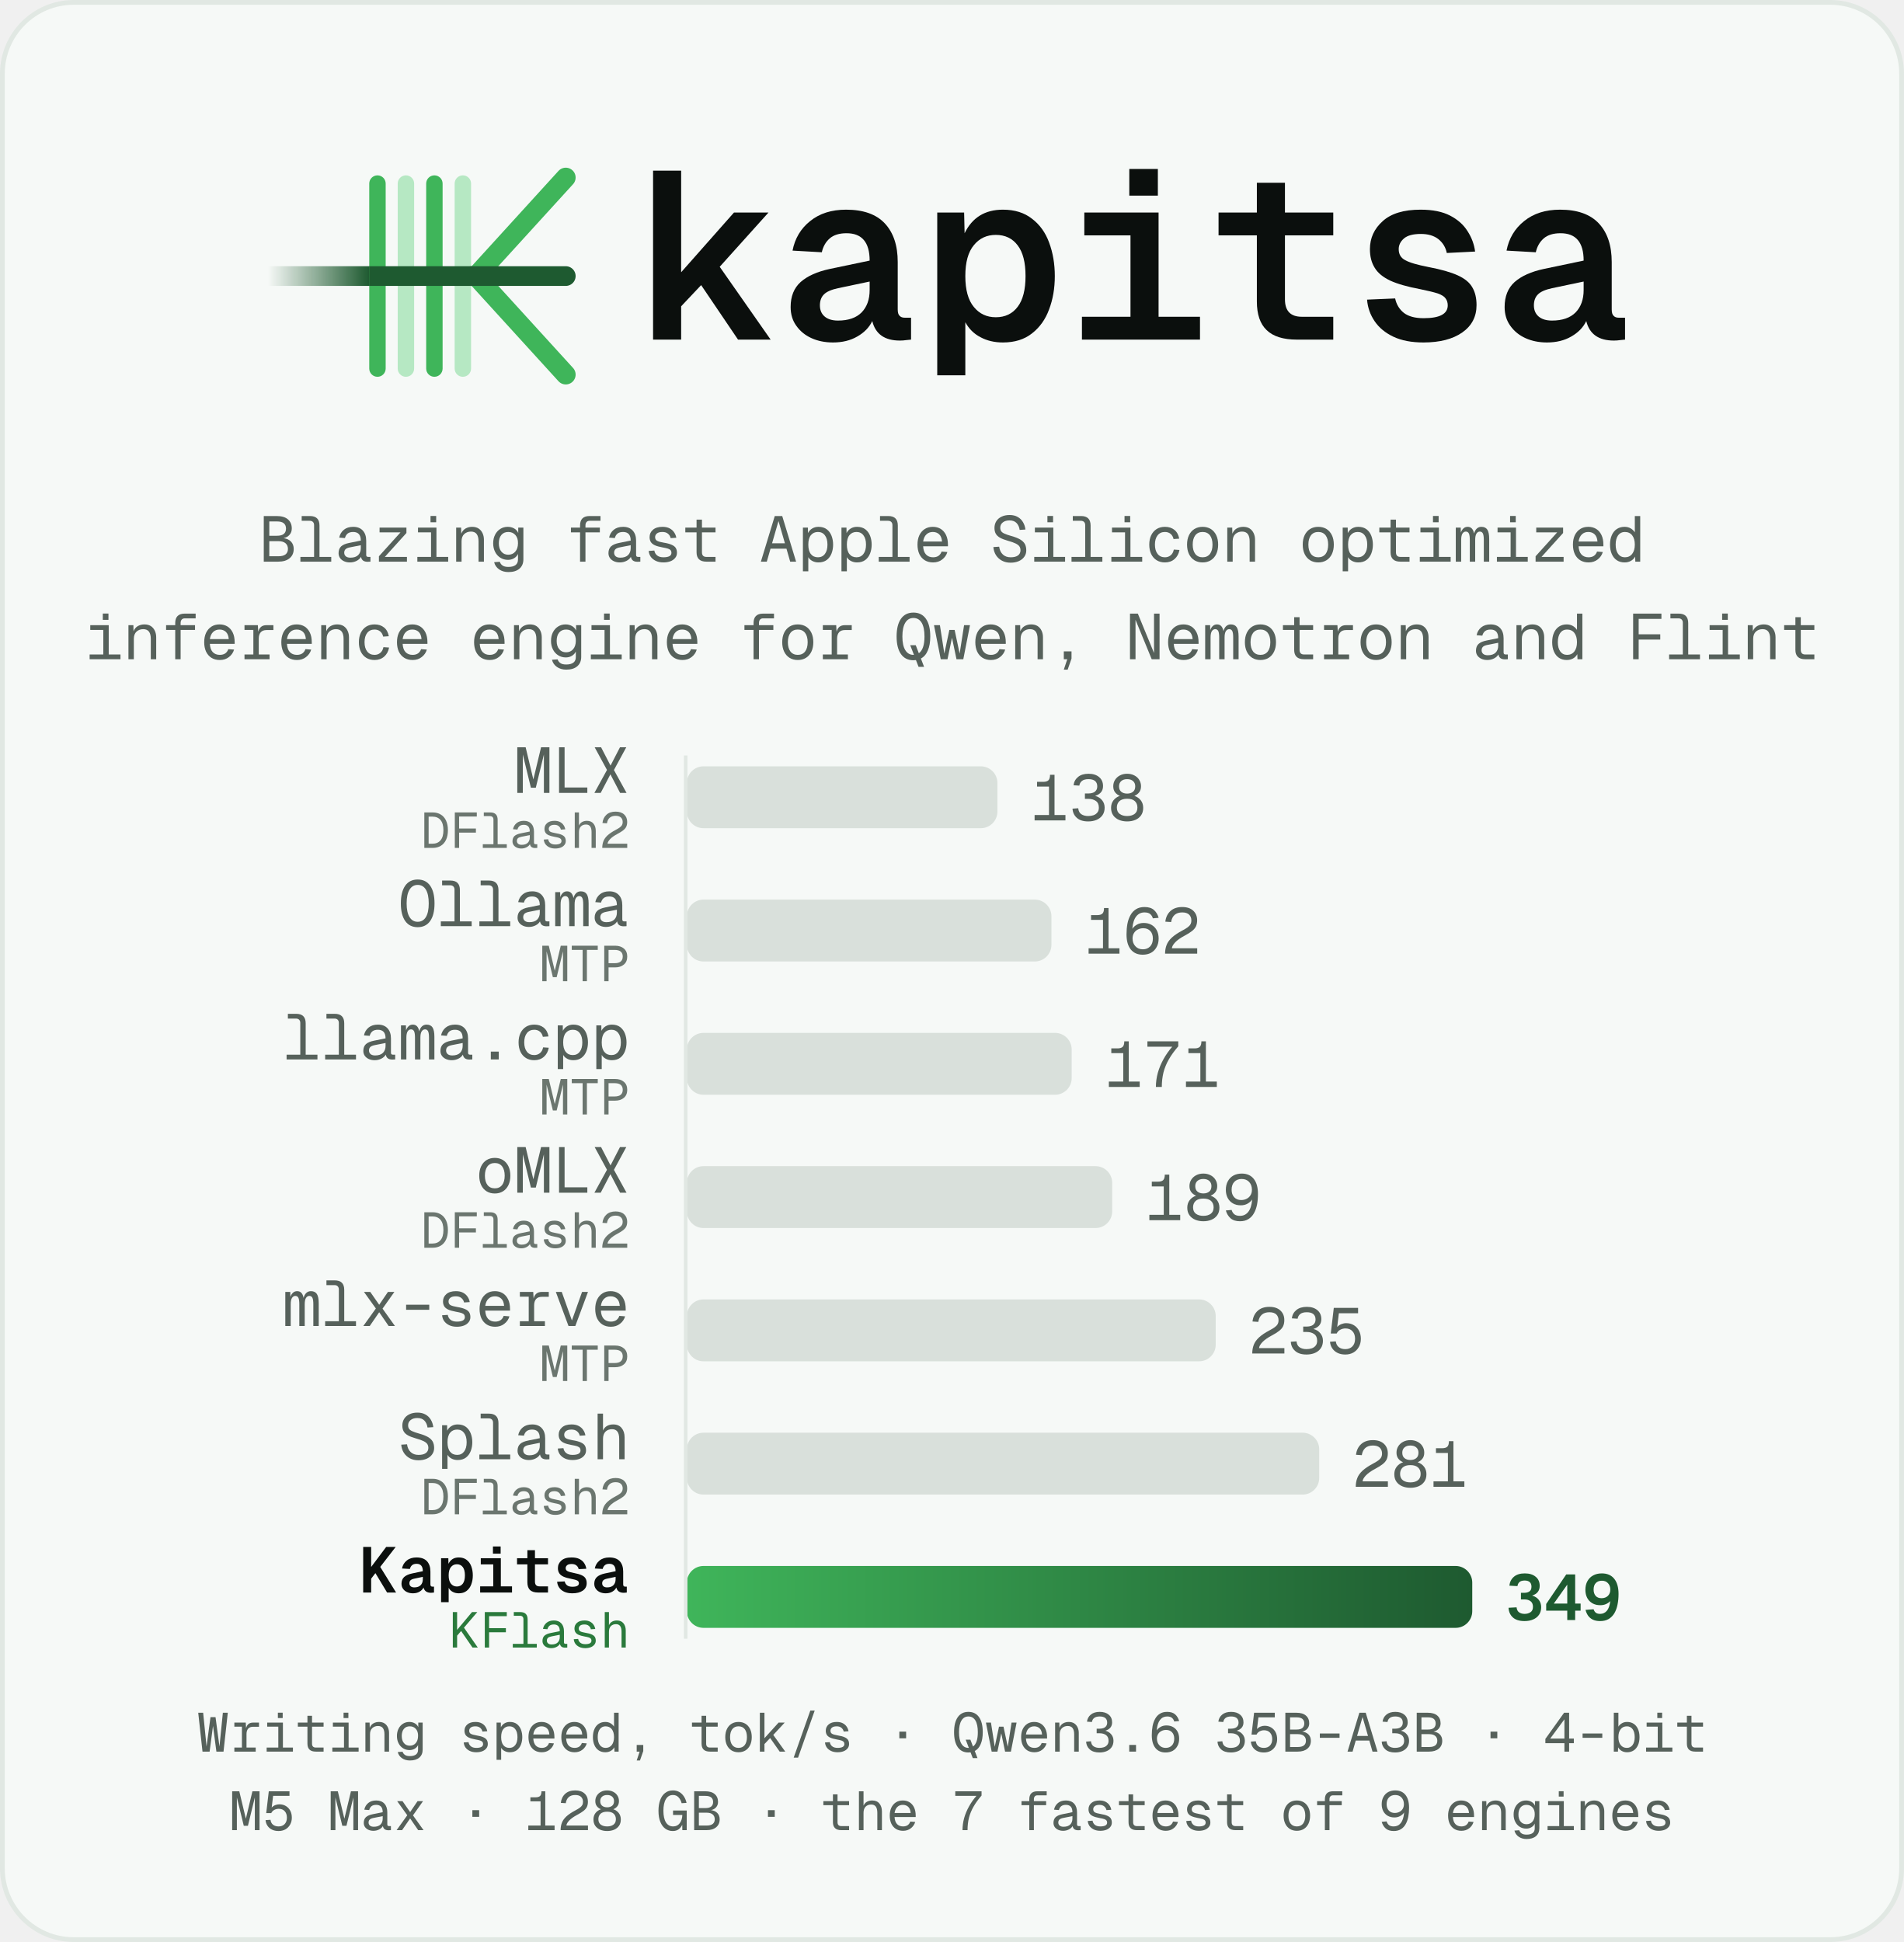
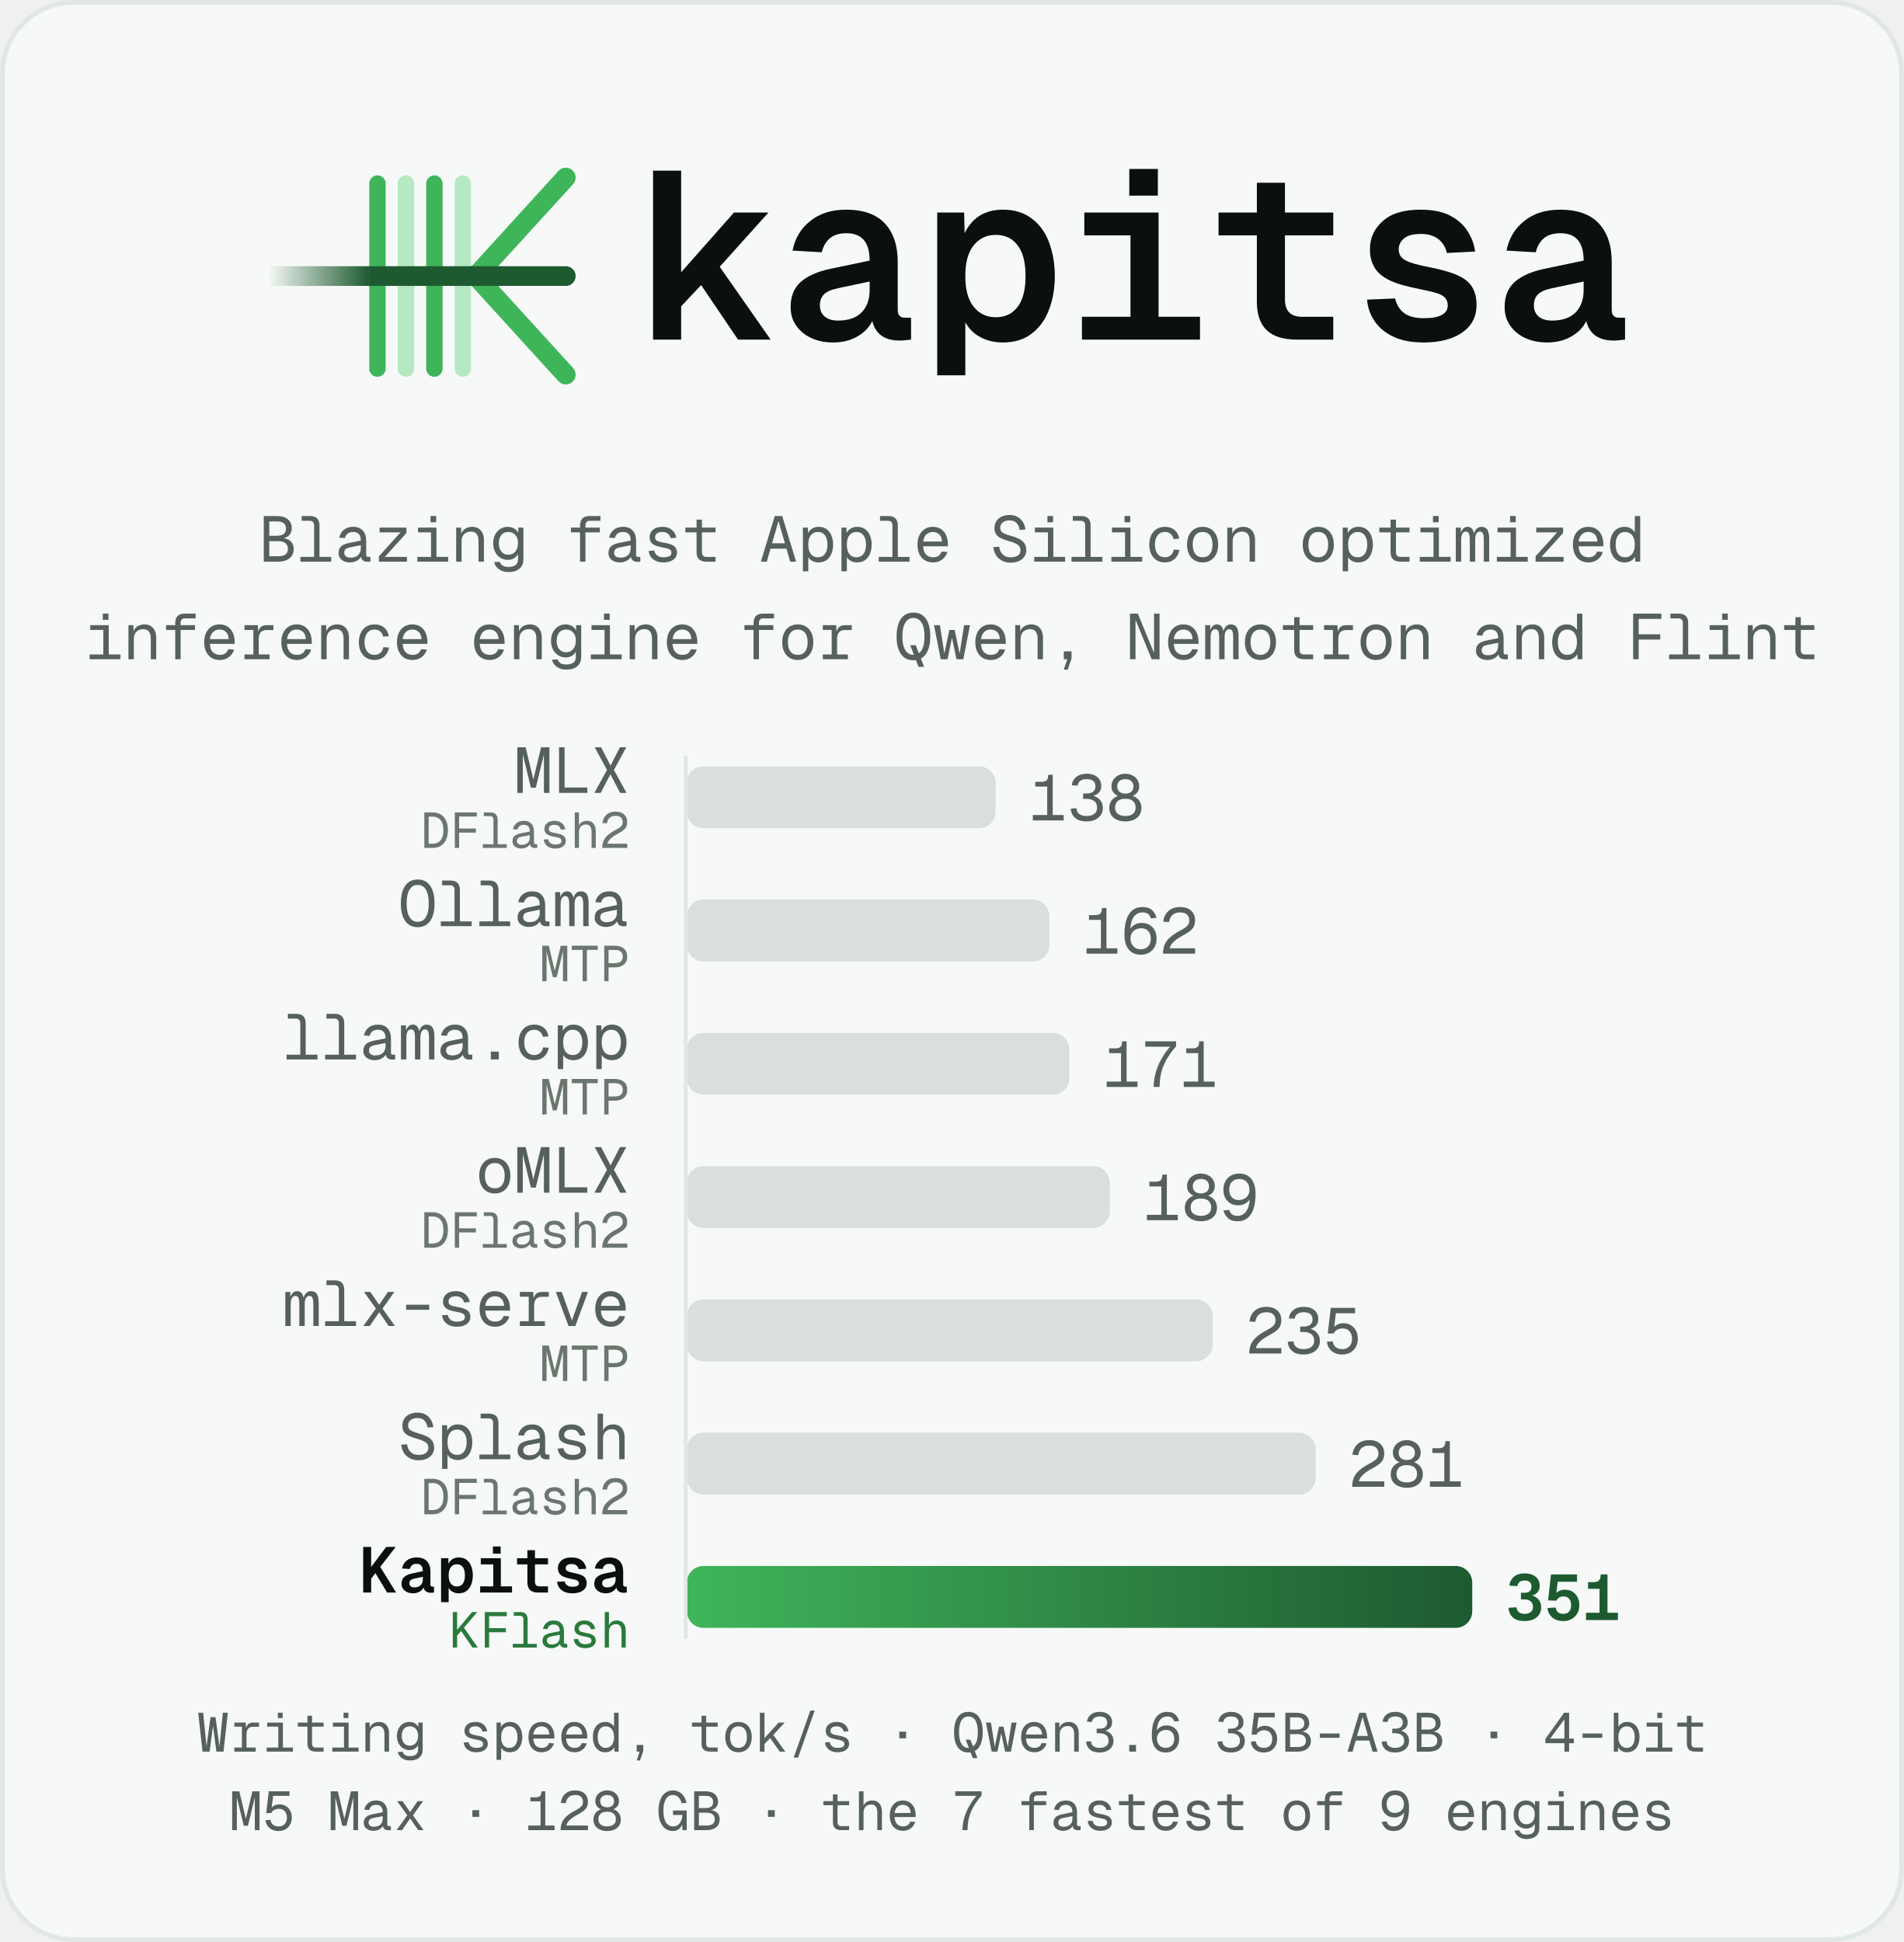
<svg xmlns="http://www.w3.org/2000/svg" width="800" height="816" viewBox="0 0 800 816" role="img" aria-labelledby="t d">
  <style>.f-bg{fill:#FFFFFF}.s-bg{stroke:#FFFFFF}.c-bg{stop-color:#FFFFFF}.f-card{fill:#F6F9F7}.s-card{stroke:#F6F9F7}.c-card{stop-color:#F6F9F7}.f-edge{fill:#E1E8E3}.s-edge{stroke:#E1E8E3}.c-edge{stop-color:#E1E8E3}.f-hi{fill:#1E5A30}.s-hi{stroke:#1E5A30}.c-hi{stop-color:#1E5A30}.f-main{fill:#3FB55A}.s-main{stroke:#3FB55A}.c-main{stop-color:#3FB55A}.f-dim{fill:#B6E8C3}.s-dim{stroke:#B6E8C3}.c-dim{stop-color:#B6E8C3}.f-text{fill:#0B0F0D}.s-text{stroke:#0B0F0D}.c-text{stop-color:#0B0F0D}.f-muted{fill:#56615B}.s-muted{stroke:#56615B}.c-muted{stop-color:#56615B}.f-bar{fill:#D9E0DB}.s-bar{stroke:#D9E0DB}.c-bar{stop-color:#D9E0DB}.f-rule{fill:#E1E8E3}.s-rule{stroke:#E1E8E3}.c-rule{stop-color:#E1E8E3}.f-method{fill:#6B766F}.s-method{stroke:#6B766F}.c-method{stop-color:#6B766F}.f-kmethod{fill:#2A7A3C}.s-kmethod{stroke:#2A7A3C}.c-kmethod{stop-color:#2A7A3C}@media (prefers-color-scheme:dark){.f-bg{fill:#0B0F0D}.s-bg{stroke:#0B0F0D}.c-bg{stop-color:#0B0F0D}.f-card{fill:#0B0F0D}.s-card{stroke:#0B0F0D}.c-card{stop-color:#0B0F0D}.f-edge{fill:#1F2924}.s-edge{stroke:#1F2924}.c-edge{stop-color:#1F2924}.f-hi{fill:#9DF0B0}.s-hi{stroke:#9DF0B0}.c-hi{stop-color:#9DF0B0}.f-main{fill:#3FB55A}.s-main{stroke:#3FB55A}.c-main{stop-color:#3FB55A}.f-dim{fill:#1E5A30}.s-dim{stroke:#1E5A30}.c-dim{stop-color:#1E5A30}.f-text{fill:#E8EEE9}.s-text{stroke:#E8EEE9}.c-text{stop-color:#E8EEE9}.f-muted{fill:#8A9690}.s-muted{stroke:#8A9690}.c-muted{stop-color:#8A9690}.f-bar{fill:#29332E}.s-bar{stroke:#29332E}.c-bar{stop-color:#29332E}.f-rule{fill:#1F2924}.s-rule{stroke:#1F2924}.c-rule{stop-color:#1F2924}.f-method{fill:#76827B}.s-method{stroke:#76827B}.c-method{stop-color:#76827B}.f-kmethod{fill:#3FB55A}.s-kmethod{stroke:#3FB55A}.c-kmethod{stop-color:#3FB55A}}</style>
  <defs>
    <linearGradient id="hnin" x1="0" x2="46.25" y1="0" y2="0" gradientUnits="userSpaceOnUse">
      <stop offset="0" class="c-hi" stop-opacity="0" />
      <stop offset="1" class="c-hi" />
    </linearGradient>
    <linearGradient id="hnk" x1="0" x2="1" y1="0" y2="0">
      <stop offset="0" class="c-main" />
      <stop offset="1" class="c-hi" />
    </linearGradient>
    <path id="gs0" d="m70 0v710h118v-427l222 251h145l-205-228 214-306h-137l-155 229-84-89v-140z" />
    <path id="gs1" d="m226-12q-50 0-90 18-40 18-64 52-24 33-24 79 0 67 42 105 43 38 123 55l167 35q0 115-97 115-46 0-71-22-25-22-33-58l-123 7q15 77 74 124 59 48 151 48 109 0 163-58 54-58 54-162v-199q0-20 8-27 7-8 22-8h26v-92q-6-1-20-2-13-2-27-2-96 0-116 82-19-40-63-65-43-25-102-25zm21 92q65 0 99 34 34 35 34 94v36l-133-28q-42-9-59-26-17-17-17-46 0-30 20-47 20-17 56-17z" />
    <path id="gs2" d="m64-150v684h113l2-87q48 99 161 99 74 0 122-38 49-37 72-100 24-64 24-141 0-77-24-140-23-63-72-101-48-38-122-38-53 0-94 22-41 21-64 63v-223zm246 244q59 0 92 44 33 43 33 129 0 86-33 129-33 44-92 44-57 0-92-43-36-43-36-130 0-87 36-130 35-43 92-43z" />
    <path id="gs3" d="m72 0v96h204v342h-194v96h312v-438h174v-96zm199 605v112h120v-112z" />
    <path id="gs4" d="m375 0q-86 0-127 40-41 39-41 120v278h-161v96h161v125h118v-125h203v-96h-203v-269q0-73 71-73h132v-96z" />
    <path id="gs5" d="m307-12q-75 0-126 24-51 24-79 65-28 41-32 91l118 5q8-38 37-61 29-22 83-22 101 0 101 54 0 17-9 29-8 12-33 21-25 8-74 18-80 15-126 36-46 22-65 54-20 32-20 78 0 70 54 118 53 48 159 48 76 0 124-25 48-25 73-65 26-40 32-86l-119-6q-7 35-35 58-28 22-74 22-49 0-71-19-22-19-22-45 0-32 27-46 26-15 98-29 79-15 123-35 44-20 61-50 18-30 18-75 0-73-60-115-60-42-163-42z" />
    <path id="gr6" d="m90 0v710h200q117 0 176-52 60-52 60-142 0-58-35-98-35-41-94-52 75-10 117-54 42-45 42-114 0-92-64-145-64-53-177-53zm86 403h118q74 0 108 29 34 29 34 82 0 54-34 83-34 29-108 29h-118zm0-319h140q77 0 114 30 36 30 36 84 0 57-38 89-38 32-112 32h-140z" />
    <path id="gr7" d="m60 0v74h213v494q0 32-18 50-18 18-50 18h-125v74h129q148 0 148-148v-488h183v-74z" />
    <path id="gr8" d="m230-12q-50 0-90 18-40 18-63 50-23 33-23 76 0 68 40 106 41 37 128 54l178 36q0 68-30 101-31 33-88 33-55 0-86-24-31-25-43-71l-89 7q15 75 72 122 56 46 146 46 96 0 149-58 53-57 53-158v-220q0-18 8-25 8-7 24-7h34v-74q-16-2-44-2-42 0-68 17-25 17-34 55l-1 5q-21-39-69-63-47-24-104-24zm8 74q81 0 122 41 40 41 40 107v46l-162-32q-54-10-75-30-21-21-21-54 0-37 26-58 25-20 70-20z" />
    <path id="gr9" d="m82 0v84l336 372h-326v74h418v-84l-336-372h344v-74z" />
    <path id="gra" d="m80 0v74h213v382h-203v74h287v-456h183v-74zm205 613v98h88v-98z" />
    <path id="grb" d="m84 0v530h77l2-95q21 54 67 81 47 26 102 26 61 0 102-27 40-27 61-73 21-45 21-101v-341h-84v317q0 74-29 113-29 38-89 38-61 0-104-38-42-39-42-113v-317z" />
    <path id="grc" d="m297-162q-85 0-145 42-60 42-77 112l88 6q12-37 43-58 30-22 91-22 72 0 111 29 38 29 38 87v86q-19-42-61-67-42-25-94-25-67 0-119 33-53 33-82 91-30 58-30 133 0 76 29 133 29 58 81 91 51 33 117 33 56 0 101-26 44-26 62-70v84h80v-494q0-93-62-146-61-52-171-52zm-2 270q68 0 109 48 41 47 42 129 2 82-40 129-42 48-111 48-70 0-109-48-38-47-38-129 0-82 40-129 39-48 107-48z" />
    <path id="grd" d="m212 0v456h-142v74h142v34q0 71 36 108 37 38 112 38h170v-74h-170q-31 0-48-20-16-19-16-52v-34h224v-74h-224v-456z" />
    <path id="gre" d="m310-12q-69 0-119 24-50 24-79 64-28 41-32 91l88 6q8-49 44-77 35-28 98-28 59 0 92 17 32 17 32 53 0 23-11 38-11 15-41 26-30 10-88 20-77 14-120 34-44 21-62 52-18 31-18 74 0 69 52 114 52 46 149 46 66 0 111-24 44-23 70-62 26-38 34-84l-88-6q-9 42-42 69-32 27-86 27-58 0-86-23-28-23-28-57 0-40 30-57 30-17 102-29 82-13 127-34 45-20 63-50 18-30 18-74 0-47-28-80-27-34-74-52-48-18-108-18z" />
    <path id="grf" d="m378 0q-153 0-153 146v310h-175v74h175v124h84v-124h211v-74h-211v-310q0-72 69-72h142v-74z" />
    <path id="gr10" d="m26 0l216 710h116l216-710h-92l-58 202h-248l-58-202zm274 632l-100-346h200z" />
    <path id="gr11" d="m80-150v680h78l1-85q24 47 67 72 42 25 96 25 79 0 130-39 50-39 74-102 24-63 24-136 0-73-24-136-24-63-74-102-51-39-130-39-52 0-94 22-43 22-64 60v-220zm234 218q69 0 108 52 40 52 40 145 0 93-40 145-39 52-108 52-69 0-110-50-40-49-40-147 0-97 40-147 40-50 110-50z" />
    <path id="gr12" d="m306-12q-75 0-130 34-54 34-84 96-29 63-29 147 0 84 29 146 30 62 84 97 53 34 126 34 69 0 122-32 53-33 83-95 30-62 30-151v-25h-386q5-85 45-128 41-43 110-43 52 0 86 24 33 25 46 65l90-7q-21-71-80-116-58-46-142-46zm-155 325h294q-6 77-45 113-39 36-98 36-61 0-100-38-40-37-51-111z" />
    <path id="gr13" d="m311-16q-75 0-133 31-58 31-93 85-35 55-41 127l90 6q11-79 58-122 46-43 121-43 74 0 113 28 40 29 40 81 0 34-16 59-15 24-58 46-42 21-125 44-74 21-119 46-46 26-66 62-21 37-21 90 0 60 29 106 28 45 81 70 53 26 126 26 73 0 125-30 52-29 82-80 31-51 39-116l-90-6q-9 65-47 106-39 42-111 42-66 0-105-32-39-31-39-82 0-33 15-54 14-22 51-38 37-17 104-36 87-24 139-54 51-30 74-71 22-41 22-100 0-56-31-99-31-44-86-68-55-24-128-24z" />
    <path id="gr14" d="m314-12q-74 0-129 34-55 34-85 96-30 63-30 147 0 84 30 146 30 62 85 97 55 34 129 34 89 0 148-48 58-47 74-136l-88-6q-12 53-48 82-35 28-86 28-73 0-114-52-42-53-42-145 0-92 42-145 41-52 114-52 51 0 88 30 38 30 50 90l88-6q-16-88-76-141-61-53-150-53z" />
    <path id="gr15" d="m300-12q-73 0-128 34-54 34-84 96-30 63-30 147 0 85 30 147 30 62 84 96 55 34 128 34 73 0 128-34 54-34 84-96 30-62 30-147 0-84-30-147-30-62-84-96-55-34-128-34zm0 80q73 0 114 52 40 53 40 145 0 92-40 145-41 52-114 52-73 0-114-52-40-53-40-145 0-92 40-145 41-52 114-52z" />
    <path id="gr16" d="m40 0v530h77l2-78q14 42 41 66 26 24 64 24 79 0 99-99l1-6q13 49 42 77 30 28 72 28 64 0 93-44 29-44 29-146v-352h-84v340q0 71-15 100-15 28-47 28-31 0-52-31-20-31-20-99v-338h-84v340q0 68-14 98-15 30-48 30-31 0-52-31-20-31-20-99v-338z" />
    <path id="gr17" d="m267-12q-70 0-121 34-51 34-78 96-28 62-28 147 0 85 28 147 27 62 78 96 51 34 121 34 56 0 98-26 42-27 61-60v254h84v-710h-76l-3 79q-23-43-66-67-43-24-98-24zm5 80q72 0 113 53 41 53 41 144 0 92-41 145-41 52-115 52-65 0-104-52-38-53-38-145 0-91 38-144 39-53 106-53z" />
    <path id="gr18" d="m90 0v74h138v382h-138v74h208l6-103q25 103 127 103h109v-76h-108q-58 0-89-34-31-35-31-100v-246h168v-74z" />
    <path id="gr19" d="m300-16q-126 0-194 96-68 96-68 274 0 179 68 276 68 96 194 96 126 0 194-96 68-97 68-276 0-131-38-218-37-88-108-125l50-130h-86l-41 106q-19-3-39-3zm0 84q4 0 8 0l-58 150h86l48-125q88 63 88 261 0 140-44 214-45 74-128 74-82 0-127-74-45-74-45-214 0-139 45-212 45-74 127-74z" />
    <path id="gr1a" d="m125 0l-105 530h92l69-442 78 368h82l78-368 69 442h92l-104-530h-106l-70 334-70-334z" />
    <path id="gr1b" d="m240-162l54 162h-54v122h120v-112l-60-172z" />
    <path id="gr1c" d="m70 0v710h122l252-613v613h86v-710h-122l-252 613v-613z" />
    <path id="gr1d" d="m100 0v710h440v-82h-354v-240h336v-82h-336v-306z" />
    <path id="gr1e" d="m262 80l-126 517v-597h-86v710h130l120-501 120 501h130v-710h-86v597l-126-517z" />
    <path id="gr1f" d="m100 0v710h86v-626h354v-84z" />
    <path id="gr20" d="m50 0l196 357-192 353h100l147-285 147 285h98l-192-354 196-356h-100l-151 289-151-289z" />
    <path id="gr21" d="m90 0v710h168q92 0 160-42 69-41 106-120 38-80 38-194 0-114-38-193-37-79-106-120-68-41-160-41zm86 84h77q104 0 161 68 58 67 58 202 0 135-58 204-57 68-161 68h-77z" />
    <path id="gr22" d="m100 0v710h84v-263q21 49 63 72 42 23 96 23 86 0 131-56 46-56 46-145v-341h-84v317q0 151-111 151-64 0-103-39-38-39-38-113v-316z" />
    <path id="gr23" d="m50 0q0 75 24 136 23 60 82 115 60 55 166 111 49 26 79 48 30 22 44 47 14 25 14 61 0 55-35 90-36 34-107 34-75 0-119-39-43-39-54-111l-90 6q12 104 80 166 68 62 183 62 110 0 171-57 61-57 61-149 0-54-18-94-18-39-61-73-42-34-116-73-96-51-146-103-49-52-52-93h394v-84z" />
    <path id="gr24" d="m60 0v84h224v442h-186v74h96q57 0 82 25 24 25 24 85h70v-626h170v-84z" />
    <path id="gr25" d="m294-16q-115 0-177 56-62 55-67 143l89 6q6-65 49-93 42-28 106-28 43 0 81 12 38 13 61 42 24 28 24 76 0 71-46 104-46 33-115 33h-56v84h56q37 0 68 11 31 11 49 36 19 24 19 64 0 55-35 84-35 28-101 28-67 0-101-27-35-27-42-74l-90 6q10 80 70 129 60 50 163 50 104 0 165-52 61-51 61-140 0-114-123-152 69-19 108-68 40-48 40-116 0-68-33-116-33-48-91-73-58-25-132-25z" />
    <path id="gr26" d="m300-16q-70 0-127 24-57 24-90 71-33 47-33 116 0 69 37 117 37 48 100 70-47 19-75 56-28 36-28 93 0 56 28 100 28 44 76 69 49 26 112 26 63 0 112-26 49-25 76-69 28-44 28-100 0-57-28-93-28-37-75-56 63-22 100-70 37-48 37-117 0-69-33-116-33-47-89-71-57-24-128-24zm0 433q57 0 92 29 34 28 34 85 0 51-34 81-33 30-92 30-58 0-92-30-34-30-34-81 0-57 34-85 35-29 92-29zm0-349q70 0 115 32 45 33 45 100 0 62-40 100-40 37-120 37-79 0-120-37-40-38-40-100 0-67 45-100 45-32 115-32z" />
    <path id="gr27" d="m300-16q-126 0-194 96-68 96-68 274 0 179 68 276 68 96 194 96 126 0 194-96 68-97 68-276 0-178-68-274-68-96-194-96zm0 84q83 0 128 74 44 73 44 212 0 140-44 214-45 74-128 74-82 0-127-74-45-74-45-214 0-139 45-212 45-74 127-74z" />
    <path id="gr28" d="m257 0v626h-217v84h520v-84h-217v-626z" />
    <path id="gr29" d="m90 0v710h216q111 0 178-58 66-57 66-159 0-102-66-159-67-58-178-58h-130v-276zm86 360h120q84 0 124 34 40 35 40 99 0 65-40 99-40 34-124 34h-120z" />
    <path id="gr2a" d="m302-16q-120 0-186 82-66 82-66 234 0 88 14 165 15 77 48 135 32 59 86 92 53 34 132 34 95 0 147-46 52-47 73-122l-90-8q-12 42-42 67-29 25-88 25-80 0-129-62-49-62-60-186l-1-7q26 39 72 65 45 26 106 26 70 0 122-30 52-30 81-84 29-55 29-128 0-78-32-134-31-57-86-88-56-30-130-30zm2 84q70 0 113 44 43 45 43 124 0 74-40 117-41 43-108 43-48 0-86-20-38-19-60-55-22-36-22-85 0-73 44-120 43-48 116-48z" />
    <path id="gr2b" d="m238 0v122h124v-122z" />
    <path id="gr2c" d="m192 0q0 110 30 220 31 109 88 212 57 103 136 194h-386v84h480v-78q-89-102-146-202-57-99-84-204-26-106-26-226z" />
    <path id="gr2d" d="m298 726q120 0 186-82 66-82 66-234 0-88-14-165-15-77-48-135-32-59-86-92-53-34-132-34-94 0-146 46-53 47-74 122l90 8q12-42 42-67 30-25 88-25 80 0 129 62 49 62 60 186l1 7q-26-39-72-65-45-26-106-26-70 0-122 30-52 30-81 84-29 55-29 128 0 78 32 134 31 57 87 88 56 30 129 30zm-2-84q-70 0-113-44-43-44-43-124 0-73 40-116 41-44 108-44 48 0 86 20 38 19 60 55 22 36 22 85 0 74-43 121-43 47-117 47z" />
    <path id="gr2e" d="m54 0l195 272-185 258h98l139-200 136 200h100l-184-260 193-270h-98l-147 214-147-214z" />
    <path id="gr2f" d="m120 252v79h360v-79z" />
    <path id="gr30" d="m247 0l-197 530h92l158-444 158 444h92l-197-530z" />
    <path id="gr31" d="m298-16q-69 0-120 25-52 25-82 70-31 45-36 104l90 6q8-60 48-91 39-30 100-30 69 0 110 42 42 43 42 118 0 75-40 118-39 44-110 44-42 0-80-20-39-21-56-59h-92l47 399h378v-84h-299l-26-214q26 30 64 45 38 15 76 15 68 0 120-32 51-31 80-86 28-55 28-126 0-71-31-126-31-56-85-87-55-31-126-31z" />
    <path id="gs32" d="m52 0v710h124v-312l234 312h148l-241-311 247-399h-140l-182 302-66-86v-216z" />
    <path id="gr33" d="m60 0v710h86v-356l298 356h106l-267-312 277-398h-106l-228 331-80-93v-238z" />
    <path id="gs34" d="m295-16q-120 0-182 57-62 57-67 150l125 7q6-56 41-79 34-23 84-23 54 0 92 26 38 25 38 84 0 58-36 86-36 29-96 29h-55v103h55q46 0 78 22 31 22 31 73 0 48-27 72-28 24-78 24-54 0-81-23-27-24-32-64l-126 7q10 87 71 139 61 52 169 52 107 0 169-52 63-51 63-142 0-114-118-151 67-19 104-67 37-47 37-114 0-68-32-116-33-49-91-74-58-26-136-26z" />
-     <path id="gs35" d="m360 0v146h-328v104l312 460h139v-454h85v-110h-85v-146zm-210 256h210v295z" />
-     <path id="gs36" d="m298 726q126 0 193-84 67-83 67-236 0-89-16-166-15-76-49-134-34-57-89-90-54-32-132-32-68 0-114 22-46 23-74 62-27 40-40 90l126 10q9-32 32-52 23-20 70-20 63 0 104 48 41 47 53 151-26-28-65-46-39-18-91-18-70 0-122 30-52 30-81 84-28 54-28 126 0 78 32 135 32 58 90 89 57 31 134 31zm1-114q-60 0-95-36-34-35-34-102 0-61 32-98 32-36 91-36 61 0 99 36 38 37 38 99 0 58-35 97-35 40-96 40z" />
+     <path id="gs35" d="m299-16q-73 0-127 26-53 27-84 73-31 46-36 104l128 8q13-99 119-99 56 0 89 35 32 35 32 100 0 65-32 101-32 36-88 36-36 0-66-18-30-19-43-49l-129 5 45 404h405v-114h-301l-21-172q26 24 60 36 33 13 70 13 70 0 121-31 51-32 79-86 28-55 28-125 0-73-32-129-31-55-87-86-56-32-130-32z" />
+     <path id="gs36" d="m52 0v114h210v372h-178v104h84q60 0 86 27 26 27 26 93h106v-596h162v-114z" />
    <path id="gr37" d="m108 0l-78 710h90l62-617 72 537h92l72-537 62 617h90l-78-710h-130l-62 469-62-469z" />
    <path id="gr38" d="m90 0v710h84v-465l258 285h112l-209-225 219-305h-102l-174 248-104-110v-138z" />
    <path id="gr39" d="m108-110l304 860h80l-304-860z" />
    <path id="gr3a" d="m238 243v122h124v-122z" />
    <path id="gr3b" d="m388 0v154h-348v78l342 478h92v-472h86v-84h-86v-154zm-260 238h260v352z" />
    <path id="gr3c" d="m333-12q-55 0-98 24-43 24-66 67l-3-79h-76v710h84v-254q19 33 61 60 42 26 98 26 70 0 121-34 51-34 78-96 28-62 28-147 0-85-28-147-27-62-78-96-51-34-121-34zm-5 80q67 0 106 53 38 53 38 144 0 92-38 145-39 52-104 52-73 0-114-52-42-53-42-145 0-91 41-144 41-53 113-53z" />
    <path id="gr3d" d="m298-16q-75 0-134 42-58 41-92 124-34 82-34 204 0 115 32 198 31 83 90 128 59 46 142 46 65 0 116-29 50-29 84-81 34-51 49-118l-90-6q-17 66-57 108-39 42-102 42-83 0-128-75-46-75-46-213 0-137 46-212 47-74 132-74 76 0 120 58 45 59 48 151h-170v82h250v-359h-80l-2 98q-25-52-66-83-42-31-108-31z" />
  </defs>
  <rect x="1" y="1" width="798" height="814" rx="30" class="f-card s-edge" stroke-width="2" />
  <g transform="translate(112.6 70) scale(0.92)" fill="none">
    <path d="M0 50H46.75" stroke="url(#hnin)" stroke-width="9" />
    <rect x="46.25" y="4" width="7.5" height="92" rx="3.75" class="f-main" />
    <rect x="59.25" y="4" width="7.5" height="92" rx="3.75" class="f-dim" />
    <rect x="72.25" y="4" width="7.5" height="92" rx="3.75" class="f-main" />
    <rect x="85.25" y="4" width="7.5" height="92" rx="3.75" class="f-dim" />
    <path d="M46.25 50H95" class="s-hi" stroke-width="9" />
    <path d="M95 50L136 5M95 50L136 95" class="s-main" stroke-width="9" stroke-linecap="round" />
    <path d="M93 50H136" class="s-hi" stroke-width="9" stroke-linecap="round" />
  </g>
  <g transform="translate(267.4 142.7) scale(0.1 -0.1)" class="f-text">
    <use href="#gs0" />
    <use href="#gs1" x="600" />
    <use href="#gs2" x="1200" />
    <use href="#gs3" x="1800" />
    <use href="#gs4" x="2400" />
    <use href="#gs5" x="3000" />
    <use href="#gs1" x="3600" />
  </g>
  <g transform="translate(108.4 236) scale(0.027 -0.027)" class="f-muted">
    <use href="#gr6" />
    <use href="#gr7" x="600" />
    <use href="#gr8" x="1200" />
    <use href="#gr9" x="1800" />
    <use href="#gra" x="2400" />
    <use href="#grb" x="3000" />
    <use href="#grc" x="3600" />
    <use href="#grd" x="4800" />
    <use href="#gr8" x="5400" />
    <use href="#gre" x="6000" />
    <use href="#grf" x="6600" />
    <use href="#gr10" x="7800" />
    <use href="#gr11" x="8400" />
    <use href="#gr11" x="9000" />
    <use href="#gr7" x="9600" />
    <use href="#gr12" x="10200" />
    <use href="#gr13" x="11400" />
    <use href="#gra" x="12000" />
    <use href="#gr7" x="12600" />
    <use href="#gra" x="13200" />
    <use href="#gr14" x="13800" />
    <use href="#gr15" x="14400" />
    <use href="#grb" x="15000" />
    <use href="#gr15" x="16200" />
    <use href="#gr11" x="16800" />
    <use href="#grf" x="17400" />
    <use href="#gra" x="18000" />
    <use href="#gr16" x="18600" />
    <use href="#gra" x="19200" />
    <use href="#gr9" x="19800" />
    <use href="#gr12" x="20400" />
    <use href="#gr17" x="21000" />
  </g>
  <g transform="translate(35.5 277) scale(0.027 -0.027)" class="f-muted">
    <use href="#gra" />
    <use href="#grb" x="600" />
    <use href="#grd" x="1200" />
    <use href="#gr12" x="1800" />
    <use href="#gr18" x="2400" />
    <use href="#gr12" x="3000" />
    <use href="#grb" x="3600" />
    <use href="#gr14" x="4200" />
    <use href="#gr12" x="4800" />
    <use href="#gr12" x="6000" />
    <use href="#grb" x="6600" />
    <use href="#grc" x="7200" />
    <use href="#gra" x="7800" />
    <use href="#grb" x="8400" />
    <use href="#gr12" x="9000" />
    <use href="#grd" x="10200" />
    <use href="#gr15" x="10800" />
    <use href="#gr18" x="11400" />
    <use href="#gr19" x="12600" />
    <use href="#gr1a" x="13200" />
    <use href="#gr12" x="13800" />
    <use href="#grb" x="14400" />
    <use href="#gr1b" x="15000" />
    <use href="#gr1c" x="16200" />
    <use href="#gr12" x="16800" />
    <use href="#gr16" x="17400" />
    <use href="#gr15" x="18000" />
    <use href="#grf" x="18600" />
    <use href="#gr18" x="19200" />
    <use href="#gr15" x="19800" />
    <use href="#grb" x="20400" />
    <use href="#gr8" x="21600" />
    <use href="#grb" x="22200" />
    <use href="#gr17" x="22800" />
    <use href="#gr1d" x="24000" />
    <use href="#gr7" x="24600" />
    <use href="#gra" x="25200" />
    <use href="#grb" x="25800" />
    <use href="#grf" x="26400" />
  </g>
-   <rect x="288.6" y="322" width="130.49" height="26" rx="7" class="f-bar" />
+   <rect x="288.6" y="322" width="129.74" height="26" rx="7" class="f-bar" />
  <g transform="translate(216 333.16) scale(0.027 -0.027)" class="f-muted">
    <use href="#gr1e" />
    <use href="#gr1f" x="600" />
    <use href="#gr20" x="1200" />
  </g>
  <g transform="translate(176.4 356.28) scale(0.021 -0.021)" class="f-method">
    <use href="#gr21" />
    <use href="#gr1d" x="600" />
    <use href="#gr7" x="1200" />
    <use href="#gr8" x="1800" />
    <use href="#gre" x="2400" />
    <use href="#gr22" x="3000" />
    <use href="#gr23" x="3600" />
  </g>
-   <g transform="translate(433.09 344.72) scale(0.027 -0.027)" class="f-muted">
+   <g transform="translate(432.34 344.72) scale(0.027 -0.027)" class="f-muted">
    <use href="#gr24" />
    <use href="#gr25" x="600" />
    <use href="#gr26" x="1200" />
  </g>
-   <rect x="288.6" y="378" width="153.18" height="26" rx="7" class="f-bar" />
+   <rect x="288.6" y="378" width="152.31" height="26" rx="7" class="f-bar" />
  <g transform="translate(167.4 389.16) scale(0.027 -0.027)" class="f-muted">
    <use href="#gr27" />
    <use href="#gr7" x="600" />
    <use href="#gr7" x="1200" />
    <use href="#gr8" x="1800" />
    <use href="#gr16" x="2400" />
    <use href="#gr8" x="3000" />
  </g>
  <g transform="translate(226.8 412.28) scale(0.021 -0.021)" class="f-method">
    <use href="#gr1e" />
    <use href="#gr28" x="600" />
    <use href="#gr29" x="1200" />
  </g>
-   <g transform="translate(455.78 400.72) scale(0.027 -0.027)" class="f-muted">
+   <g transform="translate(454.91 400.72) scale(0.027 -0.027)" class="f-muted">
    <use href="#gr24" />
    <use href="#gr2a" x="600" />
    <use href="#gr23" x="1200" />
  </g>
-   <rect x="288.6" y="434" width="161.69" height="26" rx="7" class="f-bar" />
+   <rect x="288.6" y="434" width="160.77" height="26" rx="7" class="f-bar" />
  <g transform="translate(118.8 445.16) scale(0.027 -0.027)" class="f-muted">
    <use href="#gr7" />
    <use href="#gr7" x="600" />
    <use href="#gr8" x="1200" />
    <use href="#gr16" x="1800" />
    <use href="#gr8" x="2400" />
    <use href="#gr2b" x="3000" />
    <use href="#gr14" x="3600" />
    <use href="#gr11" x="4200" />
    <use href="#gr11" x="4800" />
  </g>
  <g transform="translate(226.8 468.28) scale(0.021 -0.021)" class="f-method">
    <use href="#gr1e" />
    <use href="#gr28" x="600" />
    <use href="#gr29" x="1200" />
  </g>
-   <g transform="translate(464.29 456.72) scale(0.027 -0.027)" class="f-muted">
+   <g transform="translate(463.37 456.72) scale(0.027 -0.027)" class="f-muted">
    <use href="#gr24" />
    <use href="#gr2c" x="600" />
    <use href="#gr24" x="1200" />
  </g>
-   <rect x="288.6" y="490" width="178.71" height="26" rx="7" class="f-bar" />
+   <rect x="288.6" y="490" width="177.69" height="26" rx="7" class="f-bar" />
  <g transform="translate(199.8 501.16) scale(0.027 -0.027)" class="f-muted">
    <use href="#gr15" />
    <use href="#gr1e" x="600" />
    <use href="#gr1f" x="1200" />
    <use href="#gr20" x="1800" />
  </g>
  <g transform="translate(176.4 524.28) scale(0.021 -0.021)" class="f-method">
    <use href="#gr21" />
    <use href="#gr1d" x="600" />
    <use href="#gr7" x="1200" />
    <use href="#gr8" x="1800" />
    <use href="#gre" x="2400" />
    <use href="#gr22" x="3000" />
    <use href="#gr23" x="3600" />
  </g>
-   <g transform="translate(481.31 512.72) scale(0.027 -0.027)" class="f-muted">
+   <g transform="translate(480.29 512.72) scale(0.027 -0.027)" class="f-muted">
    <use href="#gr24" />
    <use href="#gr26" x="600" />
    <use href="#gr2d" x="1200" />
  </g>
-   <rect x="288.6" y="546" width="222.21" height="26" rx="7" class="f-bar" />
+   <rect x="288.6" y="546" width="220.94" height="26" rx="7" class="f-bar" />
  <g transform="translate(118.8 557.16) scale(0.027 -0.027)" class="f-muted">
    <use href="#gr16" />
    <use href="#gr7" x="600" />
    <use href="#gr2e" x="1200" />
    <use href="#gr2f" x="1800" />
    <use href="#gre" x="2400" />
    <use href="#gr12" x="3000" />
    <use href="#gr18" x="3600" />
    <use href="#gr30" x="4200" />
    <use href="#gr12" x="4800" />
  </g>
  <g transform="translate(226.8 580.28) scale(0.021 -0.021)" class="f-method">
    <use href="#gr1e" />
    <use href="#gr28" x="600" />
    <use href="#gr29" x="1200" />
  </g>
-   <g transform="translate(524.81 568.72) scale(0.027 -0.027)" class="f-muted">
+   <g transform="translate(523.54 568.72) scale(0.027 -0.027)" class="f-muted">
    <use href="#gr23" />
    <use href="#gr25" x="600" />
    <use href="#gr31" x="1200" />
  </g>
-   <rect x="288.6" y="602" width="265.7" height="26" rx="7" class="f-bar" />
+   <rect x="288.6" y="602" width="264.19" height="26" rx="7" class="f-bar" />
  <g transform="translate(167.4 613.16) scale(0.027 -0.027)" class="f-muted">
    <use href="#gr13" />
    <use href="#gr11" x="600" />
    <use href="#gr7" x="1200" />
    <use href="#gr8" x="1800" />
    <use href="#gre" x="2400" />
    <use href="#gr22" x="3000" />
  </g>
  <g transform="translate(176.4 636.28) scale(0.021 -0.021)" class="f-method">
    <use href="#gr21" />
    <use href="#gr1d" x="600" />
    <use href="#gr7" x="1200" />
    <use href="#gr8" x="1800" />
    <use href="#gre" x="2400" />
    <use href="#gr22" x="3000" />
    <use href="#gr23" x="3600" />
  </g>
-   <g transform="translate(568.3 624.72) scale(0.027 -0.027)" class="f-muted">
+   <g transform="translate(566.79 624.72) scale(0.027 -0.027)" class="f-muted">
    <use href="#gr23" />
    <use href="#gr26" x="600" />
    <use href="#gr24" x="1200" />
  </g>
  <rect x="288.6" y="658" width="330" height="26" rx="7" fill="url(#hnk)" />
  <g transform="translate(151.2 669.16) scale(0.027 -0.027)" class="f-text">
    <use href="#gs32" />
    <use href="#gs1" x="600" />
    <use href="#gs2" x="1200" />
    <use href="#gs3" x="1800" />
    <use href="#gs4" x="2400" />
    <use href="#gs5" x="3000" />
    <use href="#gs1" x="3600" />
  </g>
  <g transform="translate(189 692.28) scale(0.021 -0.021)" class="f-kmethod">
    <use href="#gr33" />
    <use href="#gr1d" x="600" />
    <use href="#gr7" x="1200" />
    <use href="#gr8" x="1800" />
    <use href="#gre" x="2400" />
    <use href="#gr22" x="3000" />
  </g>
  <g transform="translate(632.6 680.72) scale(0.027 -0.027)" class="f-hi">
    <use href="#gs34" />
    <use href="#gs35" x="600" />
    <use href="#gs36" x="1200" />
  </g>
  <path d="M288.1 317.44V688.56" class="s-rule" stroke-width="1.5" />
  <g transform="translate(82.6 736) scale(0.023 -0.023)" class="f-muted">
    <use href="#gr37" />
    <use href="#gr18" x="600" />
    <use href="#gra" x="1200" />
    <use href="#grf" x="1800" />
    <use href="#gra" x="2400" />
    <use href="#grb" x="3000" />
    <use href="#grc" x="3600" />
    <use href="#gre" x="4800" />
    <use href="#gr11" x="5400" />
    <use href="#gr12" x="6000" />
    <use href="#gr12" x="6600" />
    <use href="#gr17" x="7200" />
    <use href="#gr1b" x="7800" />
    <use href="#grf" x="9000" />
    <use href="#gr15" x="9600" />
    <use href="#gr38" x="10200" />
    <use href="#gr39" x="10800" />
    <use href="#gre" x="11400" />
    <use href="#gr3a" x="12600" />
    <use href="#gr19" x="13800" />
    <use href="#gr1a" x="14400" />
    <use href="#gr12" x="15000" />
    <use href="#grb" x="15600" />
    <use href="#gr25" x="16200" />
    <use href="#gr2b" x="16800" />
    <use href="#gr2a" x="17400" />
    <use href="#gr25" x="18600" />
    <use href="#gr31" x="19200" />
    <use href="#gr6" x="19800" />
    <use href="#gr2f" x="20400" />
    <use href="#gr10" x="21000" />
    <use href="#gr25" x="21600" />
    <use href="#gr6" x="22200" />
    <use href="#gr3a" x="23400" />
    <use href="#gr3b" x="24600" />
    <use href="#gr2f" x="25200" />
    <use href="#gr3c" x="25800" />
    <use href="#gra" x="26400" />
    <use href="#grf" x="27000" />
  </g>
  <g transform="translate(96.4 769) scale(0.023 -0.023)" class="f-muted">
    <use href="#gr1e" />
    <use href="#gr31" x="600" />
    <use href="#gr1e" x="1800" />
    <use href="#gr8" x="2400" />
    <use href="#gr2e" x="3000" />
    <use href="#gr3a" x="4200" />
    <use href="#gr24" x="5400" />
    <use href="#gr23" x="6000" />
    <use href="#gr26" x="6600" />
    <use href="#gr3d" x="7800" />
    <use href="#gr6" x="8400" />
    <use href="#gr3a" x="9600" />
    <use href="#grf" x="10800" />
    <use href="#gr22" x="11400" />
    <use href="#gr12" x="12000" />
    <use href="#gr2c" x="13200" />
    <use href="#grd" x="14400" />
    <use href="#gr8" x="15000" />
    <use href="#gre" x="15600" />
    <use href="#grf" x="16200" />
    <use href="#gr12" x="16800" />
    <use href="#gre" x="17400" />
    <use href="#grf" x="18000" />
    <use href="#gr15" x="19200" />
    <use href="#grd" x="19800" />
    <use href="#gr2d" x="21000" />
    <use href="#gr12" x="22200" />
    <use href="#grb" x="22800" />
    <use href="#grc" x="23400" />
    <use href="#gra" x="24000" />
    <use href="#grb" x="24600" />
    <use href="#gr12" x="25200" />
    <use href="#gre" x="25800" />
  </g>
</svg>
